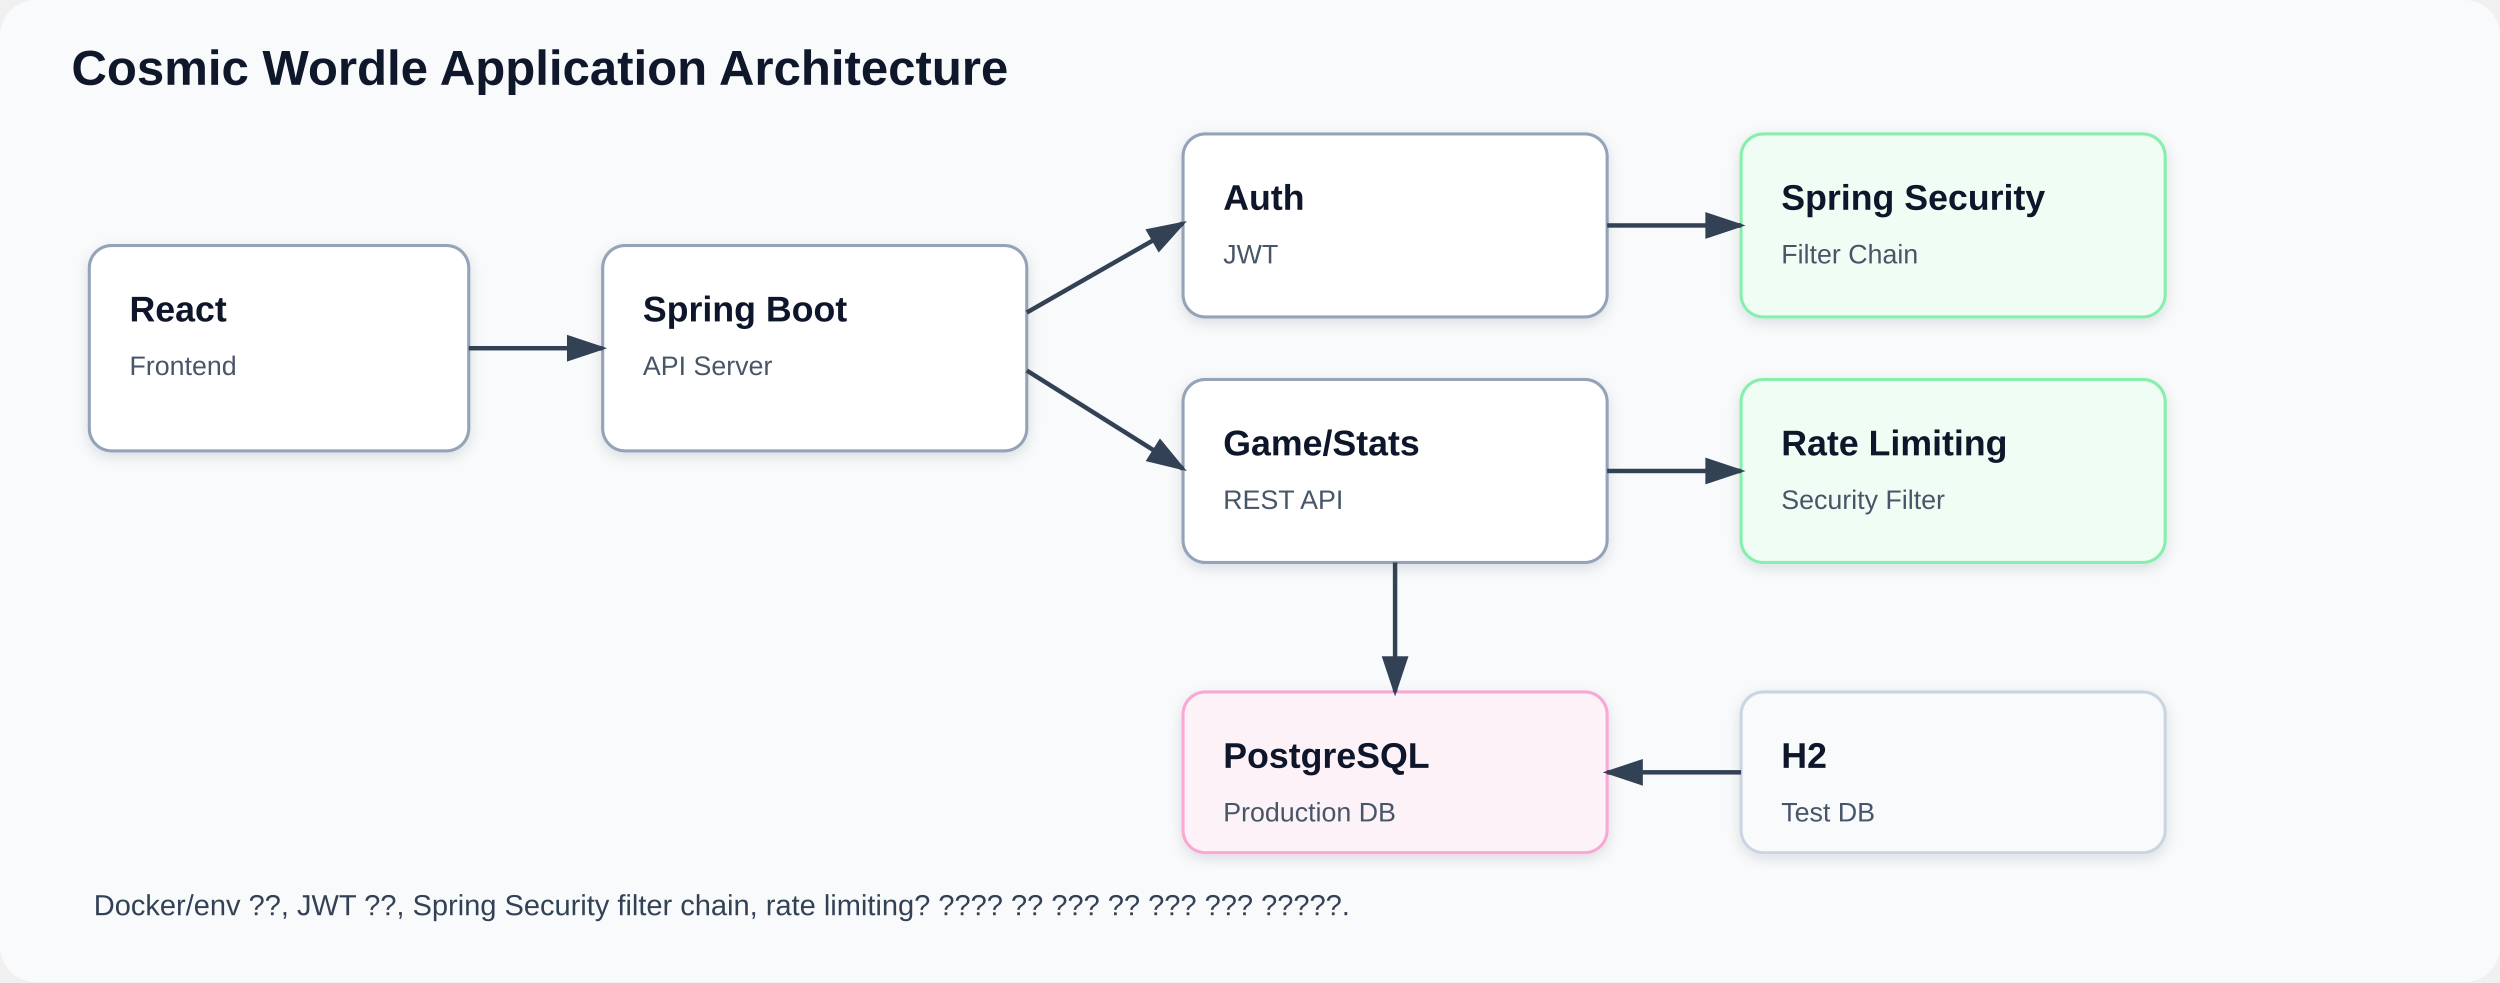
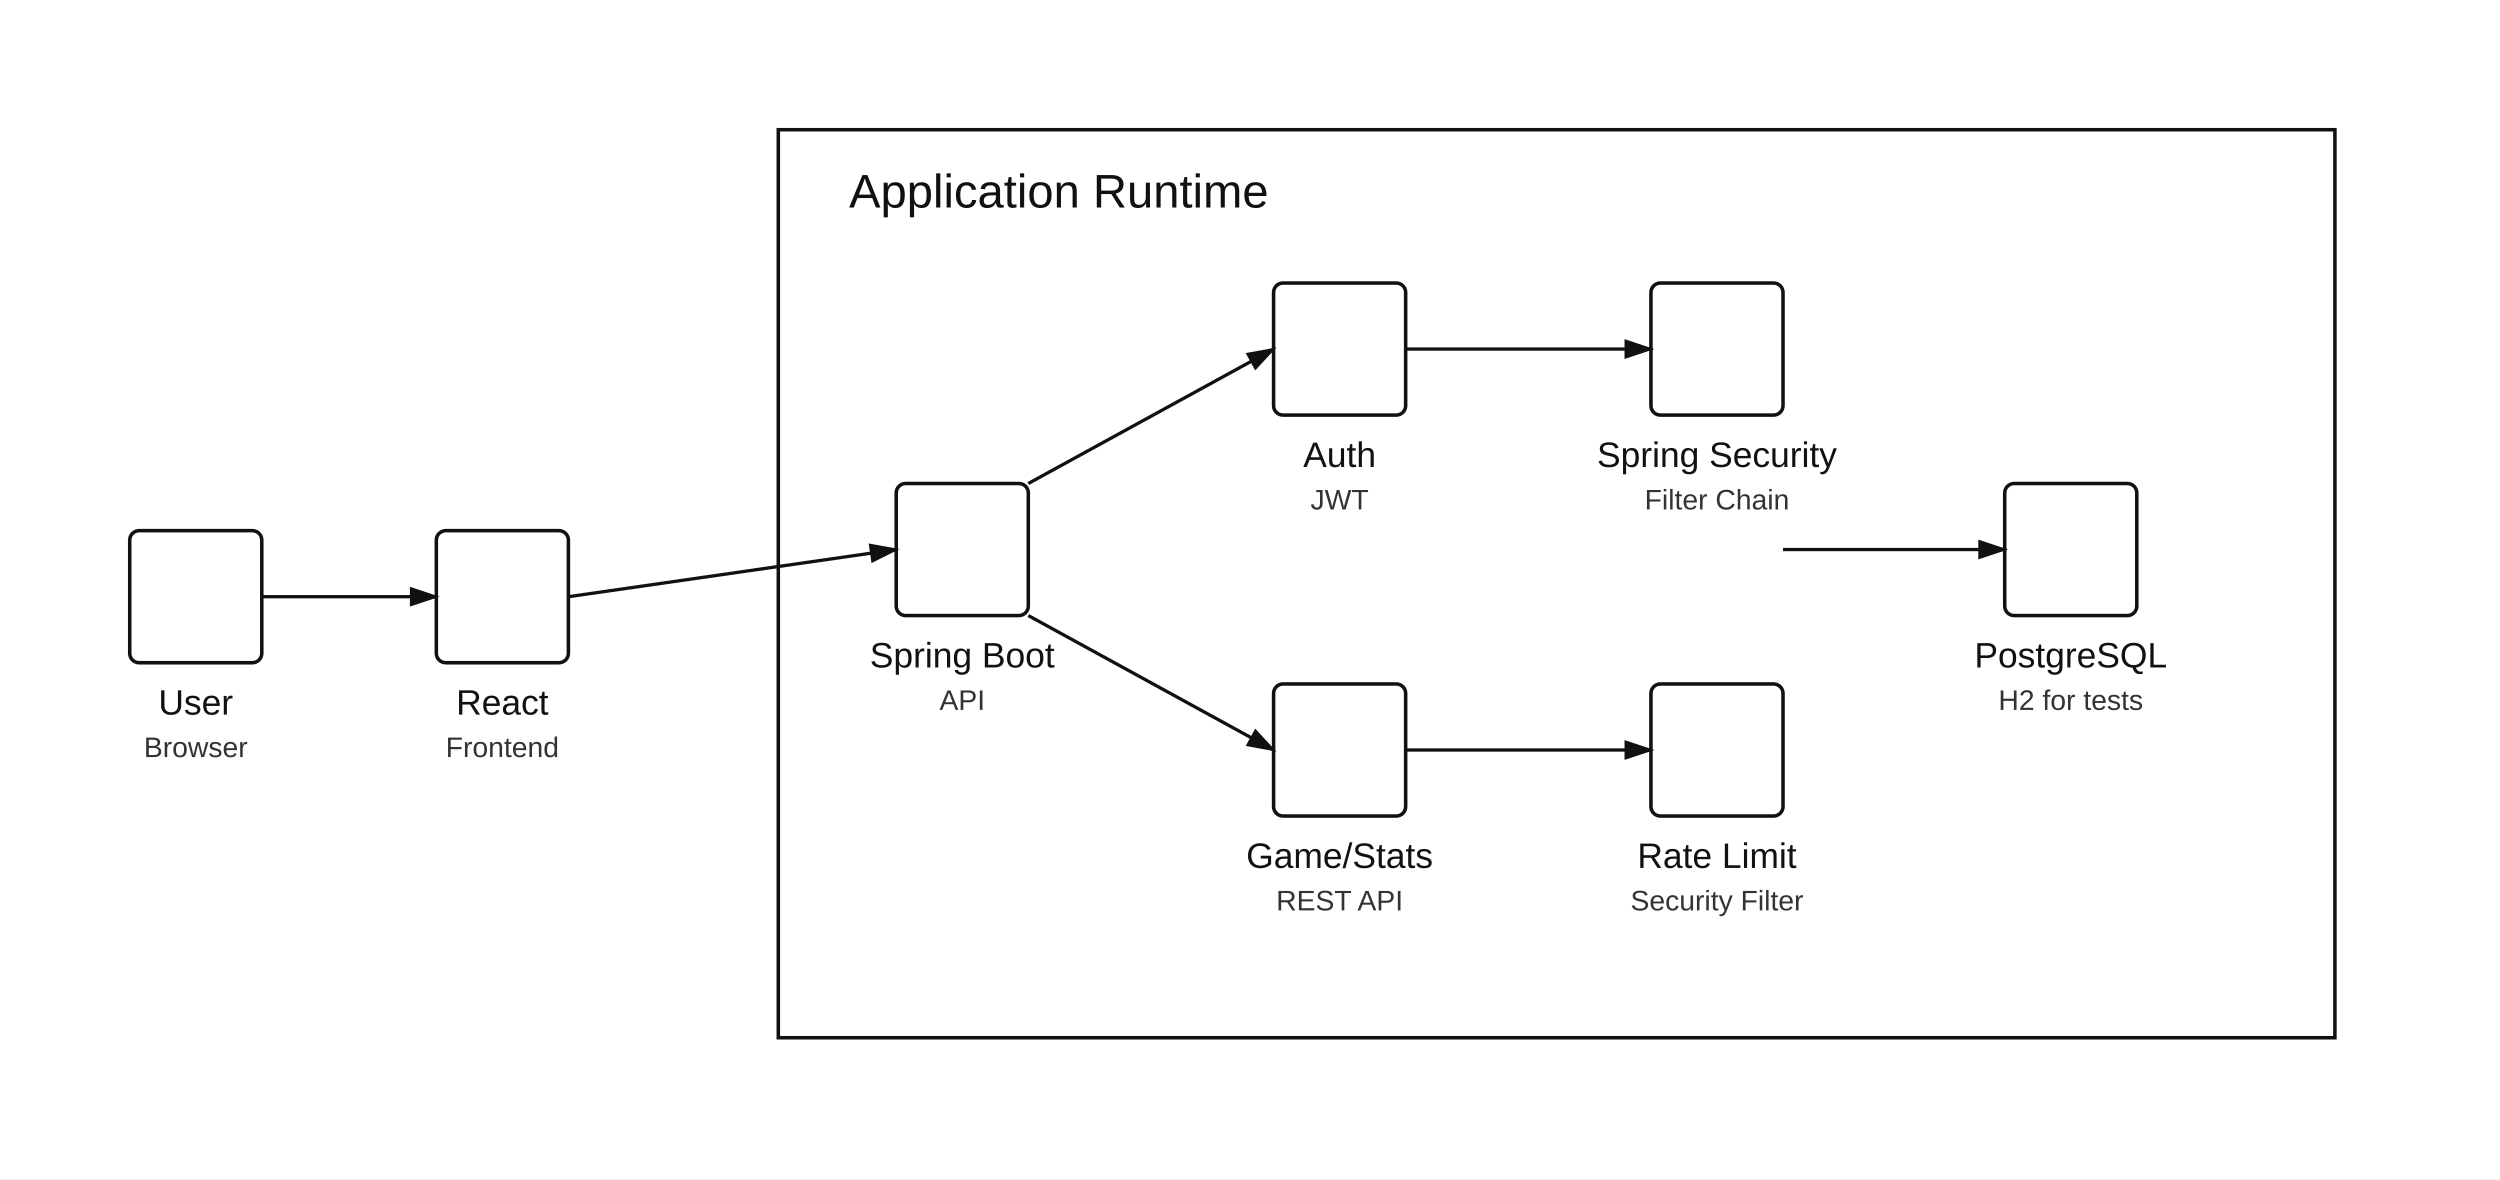
- <svg xmlns="http://www.w3.org/2000/svg" width="1120" height="440" viewBox="0 0 1120 440" role="img" aria-labelledby="title desc">
+ <svg xmlns="http://www.w3.org/2000/svg" width="1060" height="500" viewBox="0 0 1060 500" role="img" aria-labelledby="title desc">
  <defs>
    <marker id="arrow" markerWidth="10" markerHeight="10" refX="8" refY="3" orient="auto" markerUnits="strokeWidth">
-       <path d="M0,0 L0,6 L9,3 z" fill="#334155" />
+       <path d="M0,0 L0,6 L9,3 z" fill="#111" />
    </marker>
-     <filter id="shadow" x="-10%" y="-10%" width="120%" height="120%">
-       <feDropShadow dx="0" dy="2" stdDeviation="3" flood-color="#0f172a" flood-opacity="0.12" />
-     </filter>
  </defs>
-   <style>
-     .bg{fill:#f8fafc}.group{fill:#eef6ff;stroke:#93c5fd;stroke-width:1.2;stroke-dasharray:5 5}.label{font-family:Arial,'Noto Sans KR',sans-serif;font-size:16px;font-weight:700;fill:#0f172a}.sub{font-family:Arial,'Noto Sans KR',sans-serif;font-size:12px;fill:#475569}.edge{font-family:Arial,'Noto Sans KR',sans-serif;font-size:11px;fill:#475569}.title{font-family:Arial,'Noto Sans KR',sans-serif;font-size:22px;font-weight:800;fill:#0f172a}.caption{font-family:Arial,'Noto Sans KR',sans-serif;font-size:13px;fill:#334155}.arrow{stroke:#334155;stroke-width:2;fill:none;marker-end:url(#arrow)}.card{filter:url(#shadow)}
-   </style>
-   <rect class="bg" width="100%" height="100%" rx="16" />
-   <text x="32" y="38" class="title">Cosmic Wordle Application Architecture</text>
-   <g class="card">
-     <g>
-       <rect x="40" y="110" width="170" height="92" rx="10" fill="#ffffff" stroke="#94a3b8" stroke-width="1.4" />
-       <text x="58" y="144" class="label">React</text>
-       <text x="58" y="168" class="sub">Frontend</text>
-     </g>
+   <style>.label,.svc,.sub,.cloud-title,.awslogo{font-family:Arial,Helvetica,sans-serif;fill:#111}.cloud-title{font-size:20px}.awslogo{font-size:15px;font-weight:bold;fill:#fff}.svc{font-size:15px}.sub{font-size:12px;fill:#333}.caption{font-size:13px;fill:#333}.arrow{stroke:#111;stroke-width:1.4;fill:none;marker-end:url(#arrow)}</style>
+   <rect width="100%" height="100%" fill="#fff" />
+   <g>
+     <rect x="55" y="225" width="56" height="56" rx="4" fill="#fff" stroke="#111" stroke-width="1.5" />
+     <text x="83" y="303" text-anchor="middle" class="svc">
+       <tspan x="83" dy="0">User</tspan>
+     </text>
+     <text x="83" y="321" text-anchor="middle" class="sub">
+       <tspan x="83" dy="0">Browser</tspan>
+     </text>
  </g>
-   <g class="card">
-     <g>
-       <rect x="270" y="110" width="190" height="92" rx="10" fill="#ffffff" stroke="#94a3b8" stroke-width="1.4" />
-       <text x="288" y="144" class="label">Spring Boot</text>
-       <text x="288" y="168" class="sub">API Server</text>
-     </g>
+   <g>
+     <rect x="185" y="225" width="56" height="56" rx="4" fill="#fff" stroke="#111" stroke-width="1.5" />
+     <text x="213" y="303" text-anchor="middle" class="svc">
+       <tspan x="213" dy="0">React</tspan>
+     </text>
+     <text x="213" y="321" text-anchor="middle" class="sub">
+       <tspan x="213" dy="0">Frontend</tspan>
+     </text>
  </g>
-   <g class="card">
-     <g>
-       <rect x="530" y="60" width="190" height="82" rx="10" fill="#ffffff" stroke="#94a3b8" stroke-width="1.4" />
-       <text x="548" y="94" class="label">Auth</text>
-       <text x="548" y="118" class="sub">JWT</text>
-     </g>
+   <rect x="330" y="55" width="660" height="385" fill="#fff" stroke="#111" stroke-width="1.5" />
+   <text x="360" y="88" class="cloud-title">Application Runtime</text>
+   <g>
+     <rect x="380" y="205" width="56" height="56" rx="4" fill="#fff" stroke="#111" stroke-width="1.5" />
+     <text x="408" y="283" text-anchor="middle" class="svc">
+       <tspan x="408" dy="0">Spring Boot</tspan>
+     </text>
+     <text x="408" y="301" text-anchor="middle" class="sub">
+       <tspan x="408" dy="0">API</tspan>
+     </text>
  </g>
-   <g class="card">
-     <g>
-       <rect x="530" y="170" width="190" height="82" rx="10" fill="#ffffff" stroke="#94a3b8" stroke-width="1.4" />
-       <text x="548" y="204" class="label">Game/Stats</text>
-       <text x="548" y="228" class="sub">REST API</text>
-     </g>
+   <g>
+     <rect x="540" y="120" width="56" height="56" rx="4" fill="#fff" stroke="#111" stroke-width="1.5" />
+     <text x="568" y="198" text-anchor="middle" class="svc">
+       <tspan x="568" dy="0">Auth</tspan>
+     </text>
+     <text x="568" y="216" text-anchor="middle" class="sub">
+       <tspan x="568" dy="0">JWT</tspan>
+     </text>
  </g>
-   <g class="card">
-     <g>
-       <rect x="780" y="60" width="190" height="82" rx="10" fill="#f0fdf4" stroke="#86efac" stroke-width="1.4" />
-       <text x="798" y="94" class="label">Spring Security</text>
-       <text x="798" y="118" class="sub">Filter Chain</text>
-     </g>
+   <g>
+     <rect x="540" y="290" width="56" height="56" rx="4" fill="#fff" stroke="#111" stroke-width="1.5" />
+     <text x="568" y="368" text-anchor="middle" class="svc">
+       <tspan x="568" dy="0">Game/Stats</tspan>
+     </text>
+     <text x="568" y="386" text-anchor="middle" class="sub">
+       <tspan x="568" dy="0">REST API</tspan>
+     </text>
  </g>
-   <g class="card">
-     <g>
-       <rect x="780" y="170" width="190" height="82" rx="10" fill="#f0fdf4" stroke="#86efac" stroke-width="1.4" />
-       <text x="798" y="204" class="label">Rate Limiting</text>
-       <text x="798" y="228" class="sub">Security Filter</text>
-     </g>
+   <g>
+     <rect x="700" y="120" width="56" height="56" rx="4" fill="#fff" stroke="#111" stroke-width="1.5" />
+     <text x="728" y="198" text-anchor="middle" class="svc">
+       <tspan x="728" dy="0">Spring Security</tspan>
+     </text>
+     <text x="728" y="216" text-anchor="middle" class="sub">
+       <tspan x="728" dy="0">Filter Chain</tspan>
+     </text>
  </g>
-   <g class="card">
-     <g>
-       <rect x="530" y="310" width="190" height="72" rx="10" fill="#fdf2f8" stroke="#f9a8d4" stroke-width="1.4" />
-       <text x="548" y="344" class="label">PostgreSQL</text>
-       <text x="548" y="368" class="sub">Production DB</text>
-     </g>
+   <g>
+     <rect x="700" y="290" width="56" height="56" rx="4" fill="#fff" stroke="#111" stroke-width="1.5" />
+     <text x="728" y="368" text-anchor="middle" class="svc">
+       <tspan x="728" dy="0">Rate Limit</tspan>
+     </text>
+     <text x="728" y="386" text-anchor="middle" class="sub">
+       <tspan x="728" dy="0">Security Filter</tspan>
+     </text>
  </g>
-   <g class="card">
-     <g>
-       <rect x="780" y="310" width="190" height="72" rx="10" fill="#f8fafc" stroke="#cbd5e1" stroke-width="1.4" />
-       <text x="798" y="344" class="label">H2</text>
-       <text x="798" y="368" class="sub">Test DB</text>
-     </g>
+   <g>
+     <rect x="850" y="205" width="56" height="56" rx="4" fill="#fff" stroke="#111" stroke-width="1.5" />
+     <text x="878" y="283" text-anchor="middle" class="svc">
+       <tspan x="878" dy="0">PostgreSQL</tspan>
+     </text>
+     <text x="878" y="301" text-anchor="middle" class="sub">
+       <tspan x="878" dy="0">H2 for tests</tspan>
+     </text>
  </g>
-   <path d="M 210 156 L 270 156" class="arrow" />
-   <path d="M 460 140 L 530 100" class="arrow" />
-   <path d="M 460 166 L 530 210" class="arrow" />
-   <path d="M 720 101 L 780 101" class="arrow" />
-   <path d="M 720 211 L 780 211" class="arrow" />
-   <path d="M 625 252 L 625 310" class="arrow" />
-   <path d="M 780 346 L 720 346" class="arrow" />
-   <text x="42" y="410" class="caption">Docker/env ??, JWT ??, Spring Security filter chain, rate limiting? ???? ?? ??? ?? ??? ??? ?????.</text>
+   <path d="M 111 253 L 185 253" class="arrow" />
+   <path d="M 241 253 L 380 233" class="arrow" />
+   <path d="M 436 205 L 540 148" class="arrow" />
+   <path d="M 436 261 L 540 318" class="arrow" />
+   <path d="M 596 148 L 700 148" class="arrow" />
+   <path d="M 596 318 L 700 318" class="arrow" />
+   <path d="M 756 233 L 850 233" class="arrow" />
</svg>
